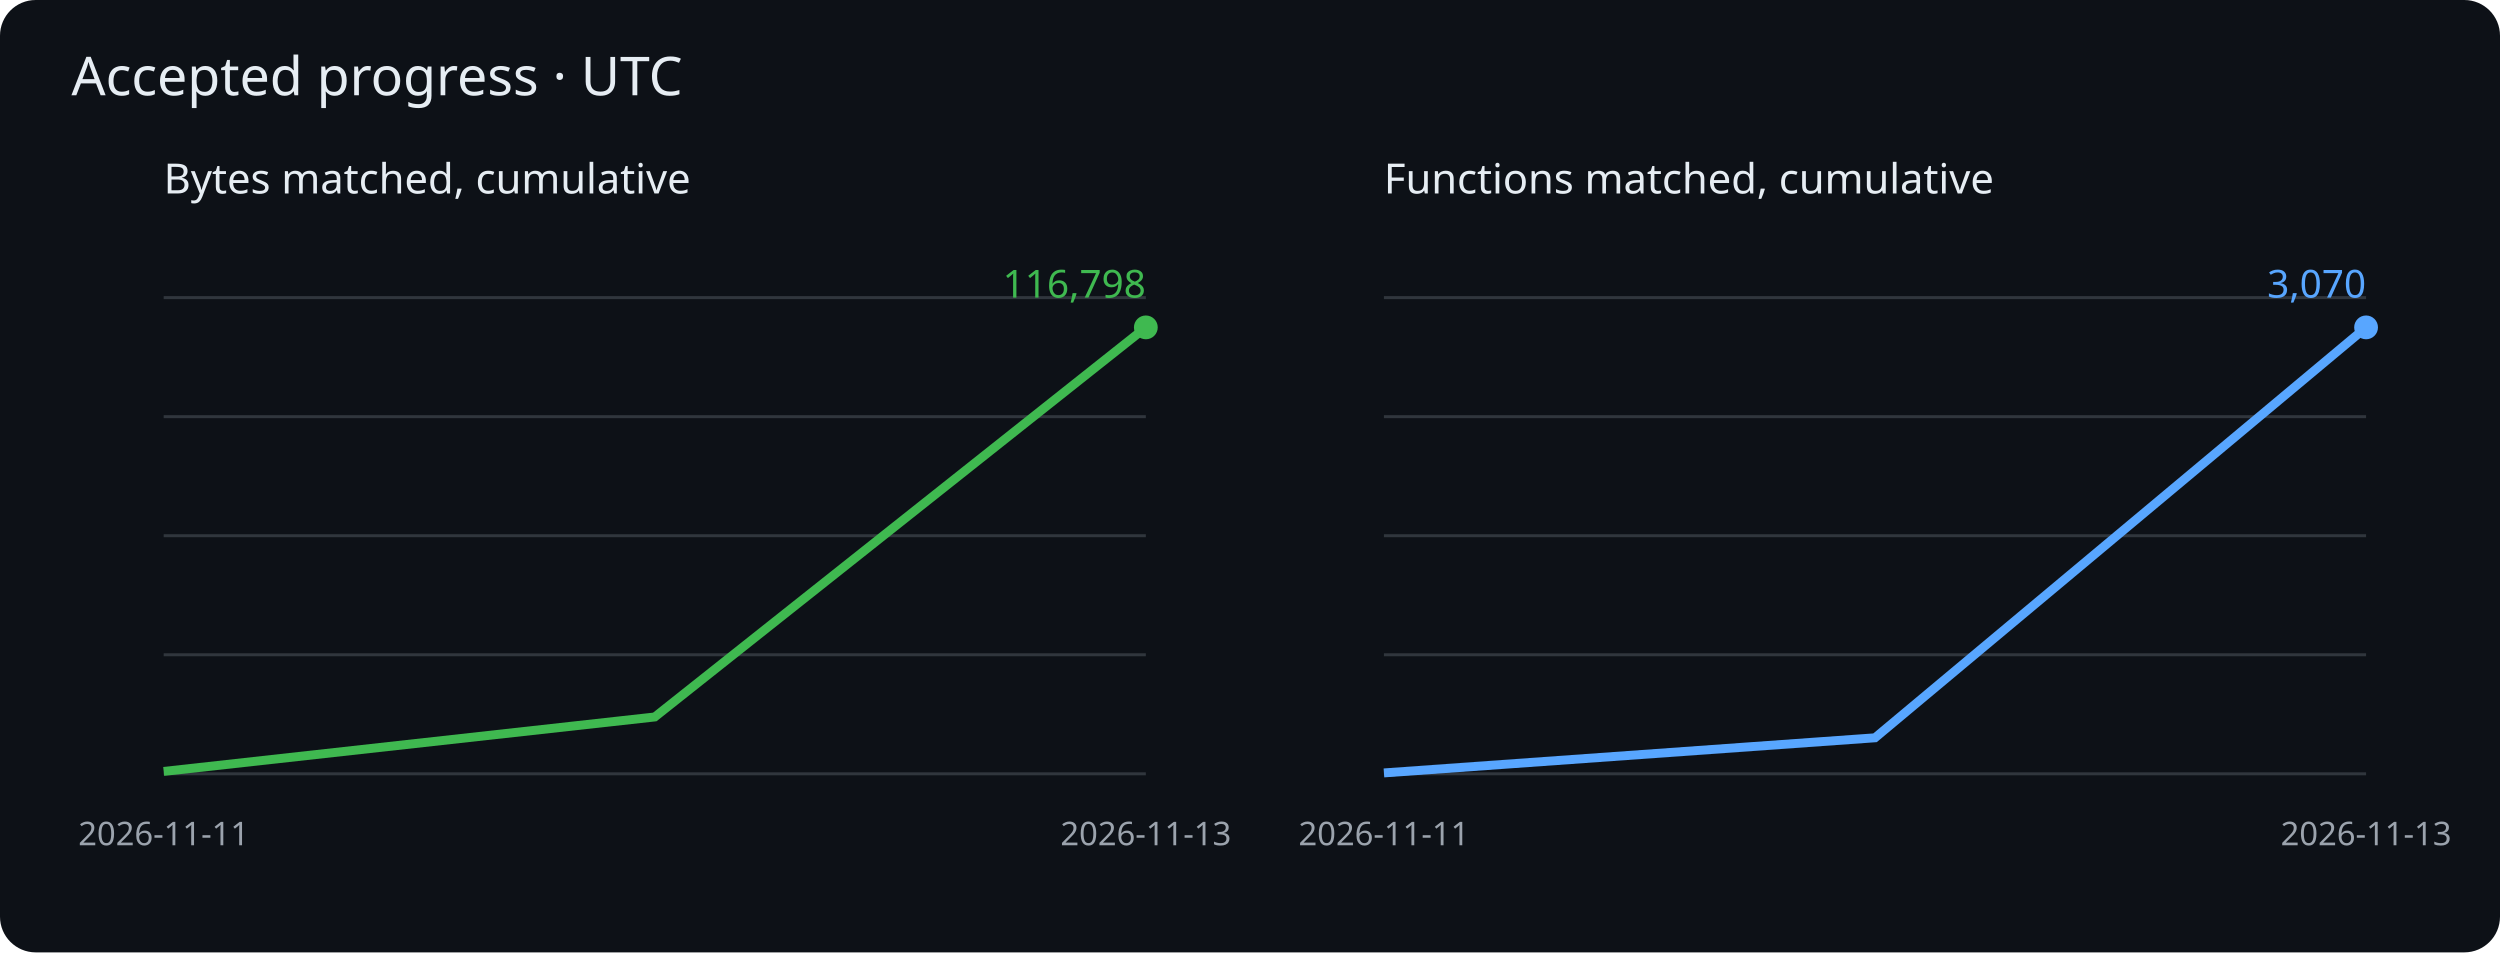
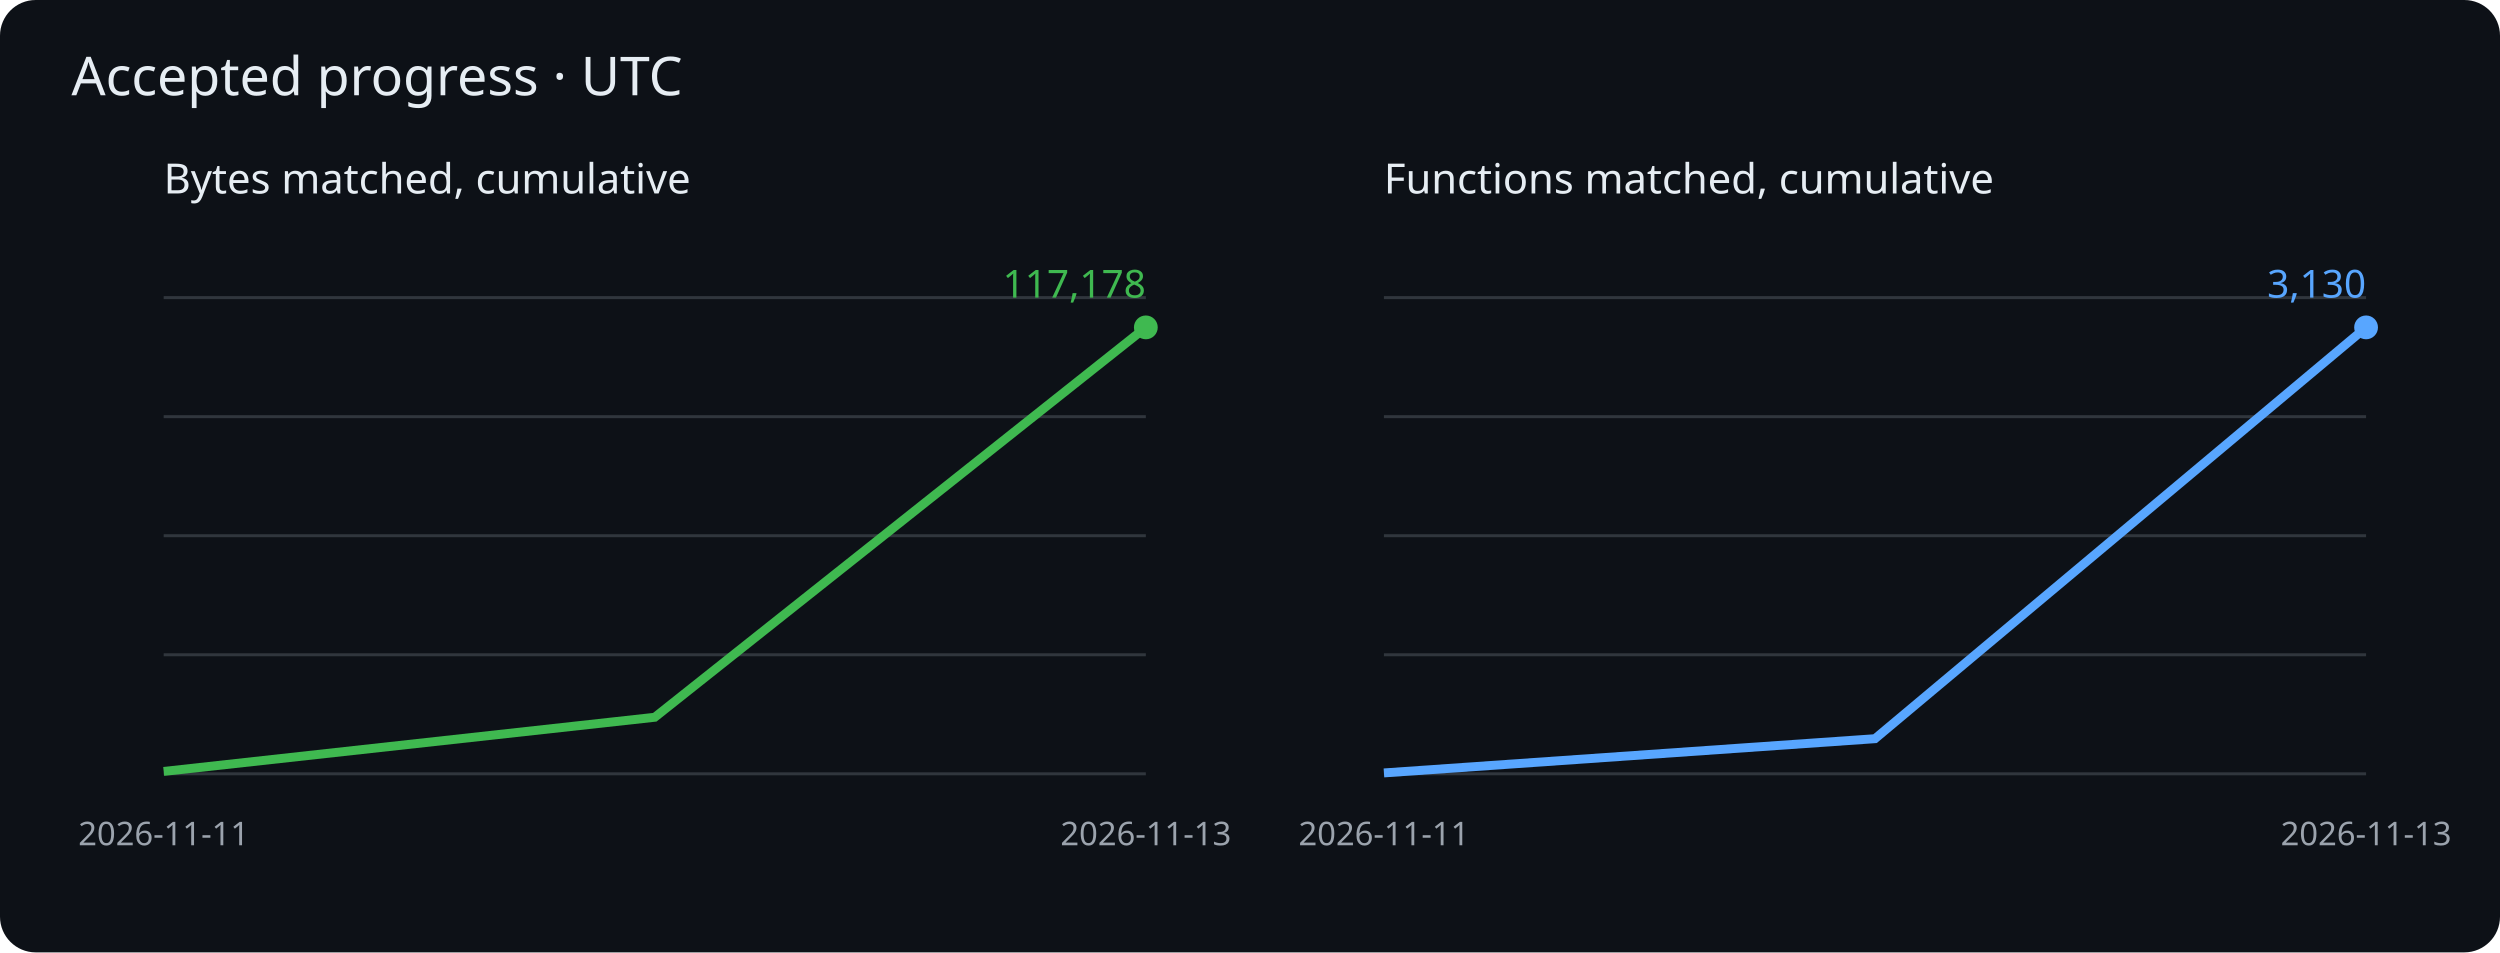
<svg xmlns="http://www.w3.org/2000/svg" viewBox="0 0 840 320" role="img" aria-label="Cumulative matched bytes and functions">
  <rect width="840" height="320" rx="12" fill="#0d1117" />
  <g font-family="sans-serif">
    <text x="24" y="32" fill="#e6edf3" font-size="18">Accepted progress · UTC</text>
    <text x="55" y="65" fill="#e6edf3" font-size="14">Bytes matched, cumulative</text>
    <path d="M55 260h330" stroke="#30363d" />
    <path d="M55 220h330" stroke="#30363d" />
    <path d="M55 180h330" stroke="#30363d" />
    <path d="M55 140h330" stroke="#30363d" />
    <path d="M55 100h330" stroke="#30363d" />
-     <polyline points="55.0,259.2 220.0,240.9 385.0,110.0" fill="none" stroke="#3fb950" stroke-width="3" />
+     <polyline points="55.0,259.2 220.0,241.0 385.0,110.0" fill="none" stroke="#3fb950" stroke-width="3" />
    <circle cx="385.0" cy="110.0" r="4" fill="#3fb950" />
-     <text x="385.0" y="100.0" text-anchor="end" fill="#3fb950" font-size="13">116,798</text>
+     <text x="385.0" y="100.0" text-anchor="end" fill="#3fb950" font-size="13">117,178</text>
    <text x="55.0" y="284" fill="#9ba3ad" font-size="11" text-anchor="middle">2026-11-11</text>
    <text x="385.0" y="284" fill="#9ba3ad" font-size="11" text-anchor="middle">2026-11-13</text>
    <text x="465" y="65" fill="#e6edf3" font-size="14">Functions matched, cumulative</text>
    <path d="M465 260h330" stroke="#30363d" />
    <path d="M465 220h330" stroke="#30363d" />
    <path d="M465 180h330" stroke="#30363d" />
    <path d="M465 140h330" stroke="#30363d" />
    <path d="M465 100h330" stroke="#30363d" />
-     <polyline points="465.0,259.7 630.0,247.9 795.0,110.0" fill="none" stroke="#58a6ff" stroke-width="3" />
+     <polyline points="465.0,259.7 630.0,248.2 795.0,110.0" fill="none" stroke="#58a6ff" stroke-width="3" />
    <circle cx="795.0" cy="110.0" r="4" fill="#58a6ff" />
-     <text x="795.0" y="100.0" text-anchor="end" fill="#58a6ff" font-size="13">3,070</text>
+     <text x="795.0" y="100.0" text-anchor="end" fill="#58a6ff" font-size="13">3,130</text>
    <text x="465.0" y="284" fill="#9ba3ad" font-size="11" text-anchor="middle">2026-11-11</text>
    <text x="795.0" y="284" fill="#9ba3ad" font-size="11" text-anchor="middle">2026-11-13</text>
  </g>
</svg>
